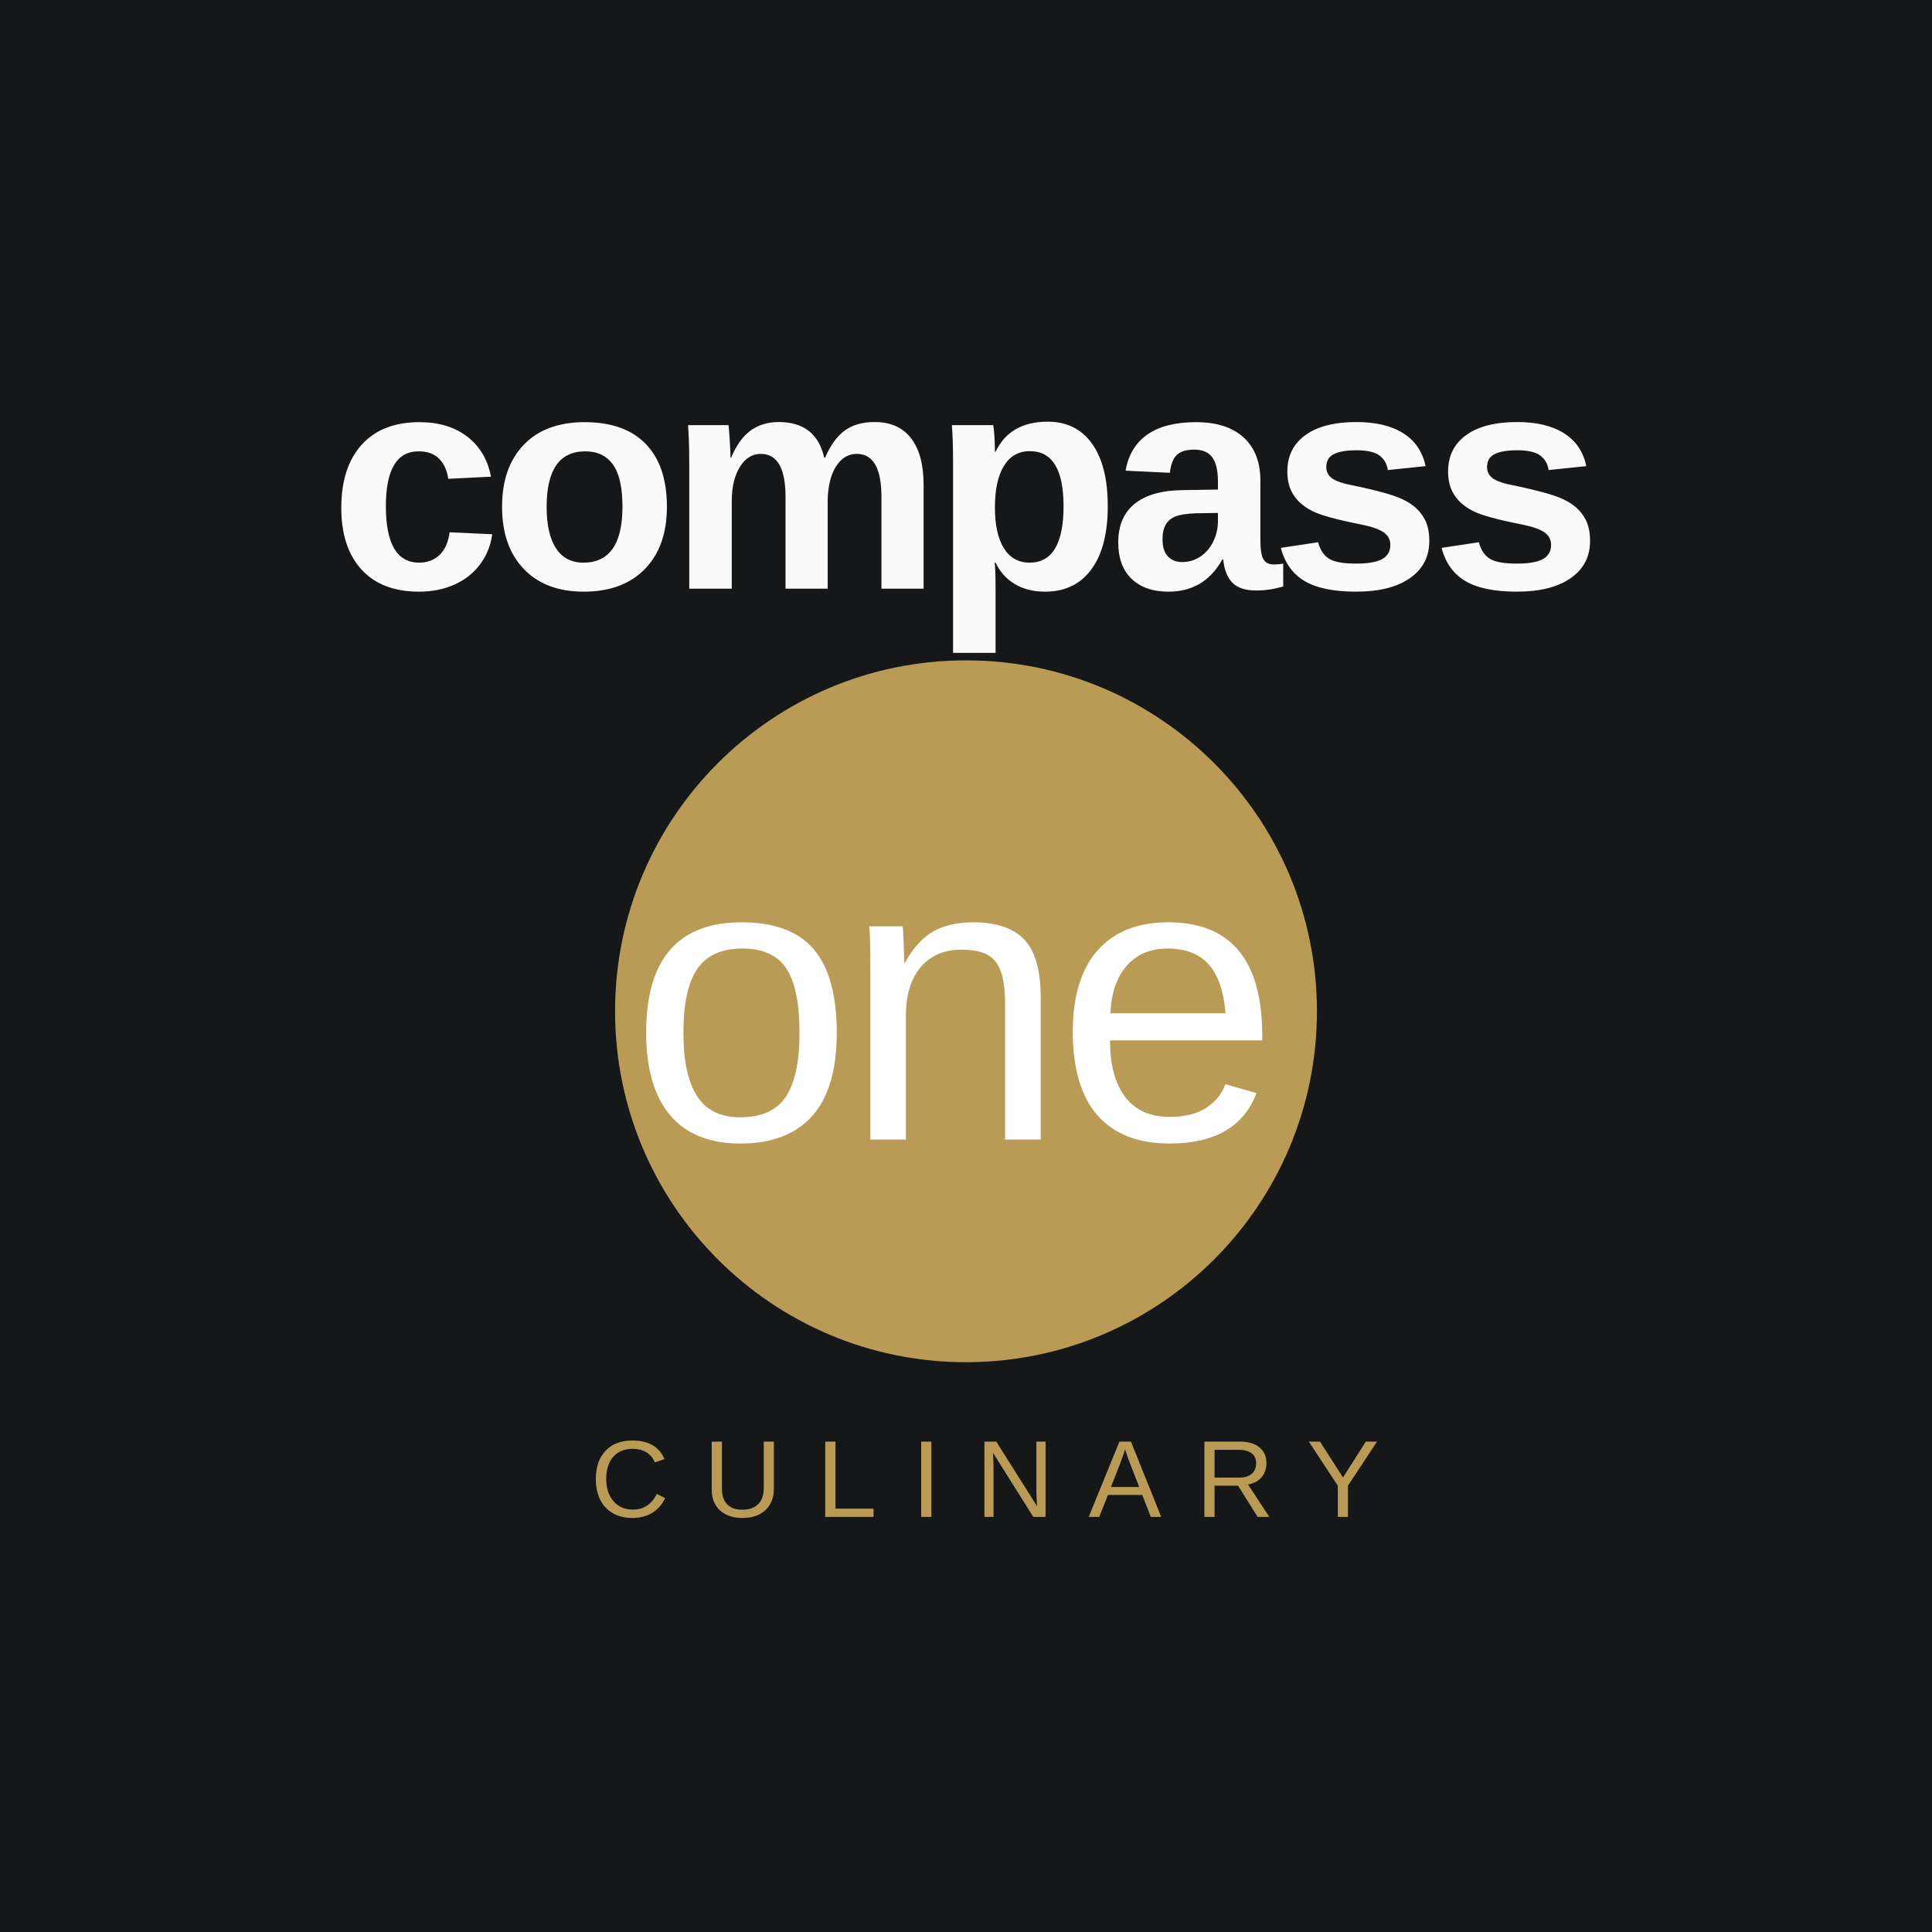
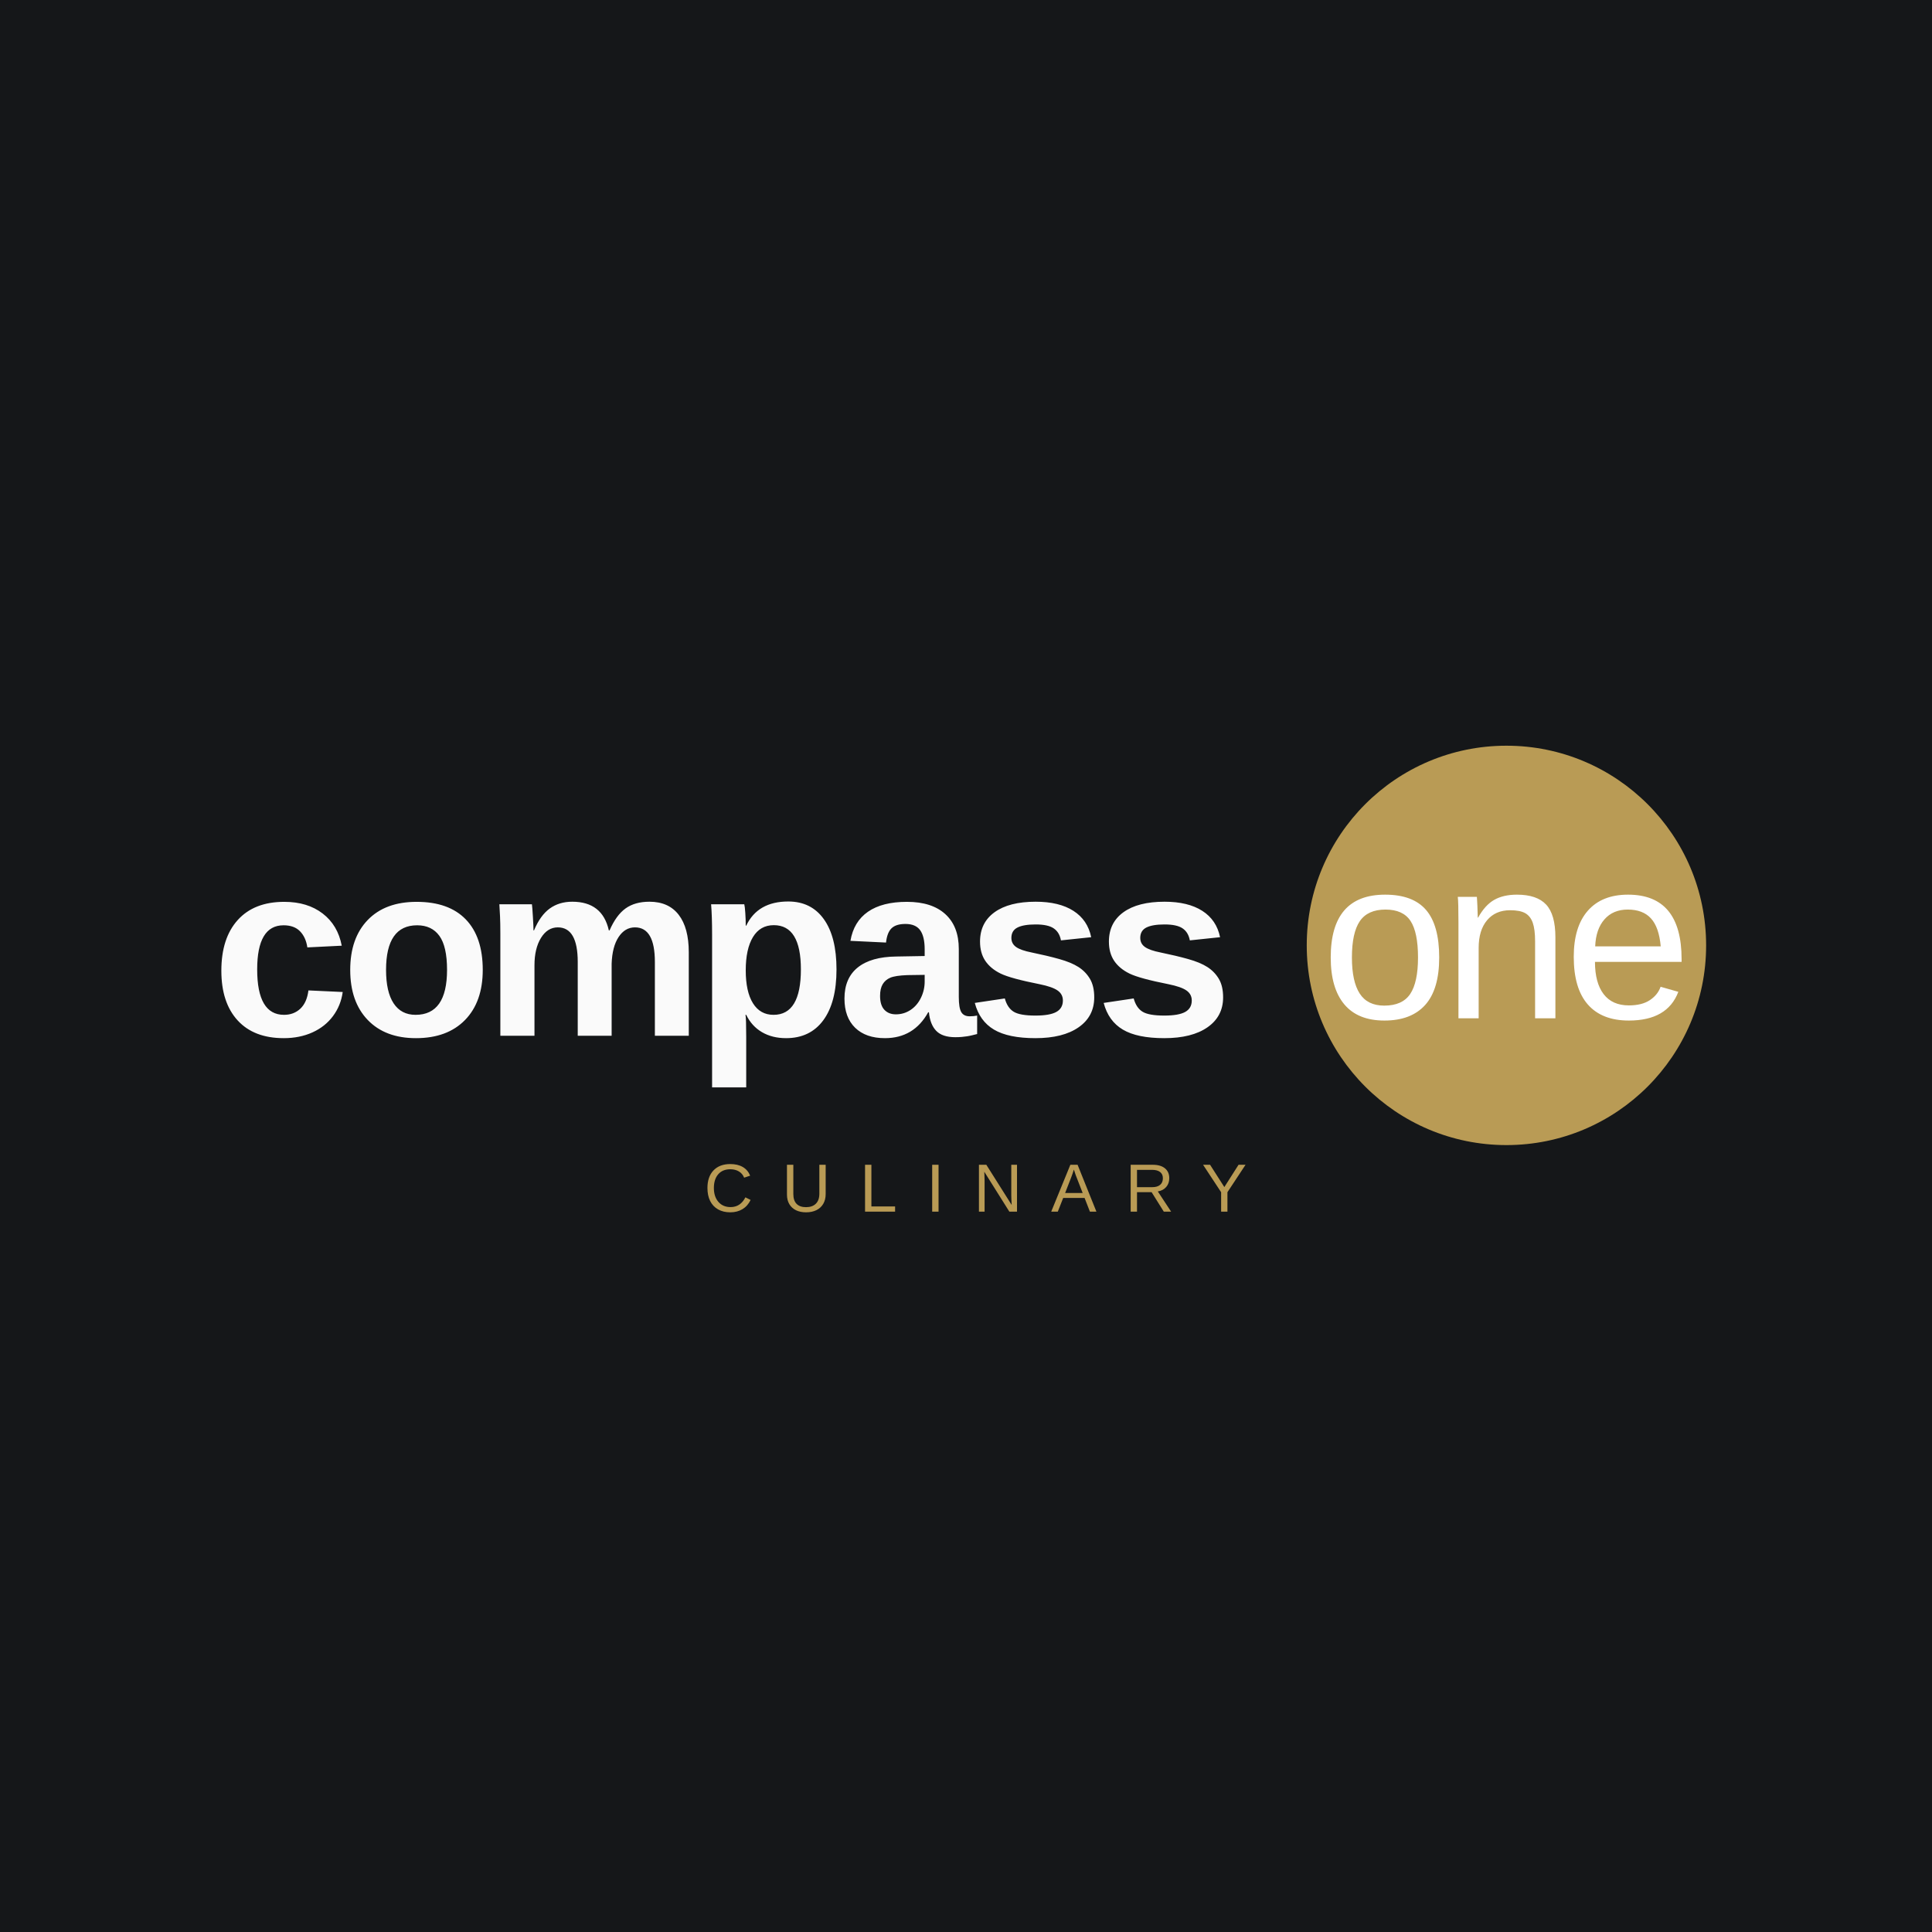
<svg xmlns="http://www.w3.org/2000/svg" viewBox="0 0 512 512" role="img" aria-label="Compass One Culinary">
  <rect width="512" height="512" fill="#151719" />
-   <g font-family="Arial, Helvetica, sans-serif" text-anchor="middle">
-     <text x="256" y="156" fill="#fafafa" font-size="82" font-weight="600" letter-spacing="-3">compass</text>
-     <circle cx="256" cy="268" r="93" fill="#b99b55" />
-     <text x="253" y="302" fill="#fff" font-size="107" letter-spacing="-3">one</text>
-     <text x="261" y="402" fill="#b99b55" font-size="29" letter-spacing="9">CULINARY</text>
+   <g transform="translate(46 186.7) scale(.42)">
+     <g font-family="Arial, Helvetica, sans-serif">
+       <text x="24" y="209" fill="#fafafa" font-size="157" font-weight="600" letter-spacing="-6">compass</text>
+       <circle cx="841" cy="152" r="126" fill="#b99b55" />
+       <text x="841" y="198" fill="#fff" font-size="145" text-anchor="middle" letter-spacing="-4">one</text>
+       <text x="506" y="320" fill="#b99b55" font-size="43" letter-spacing="18" text-anchor="middle">CULINARY</text>
+     </g>
  </g>
</svg>
